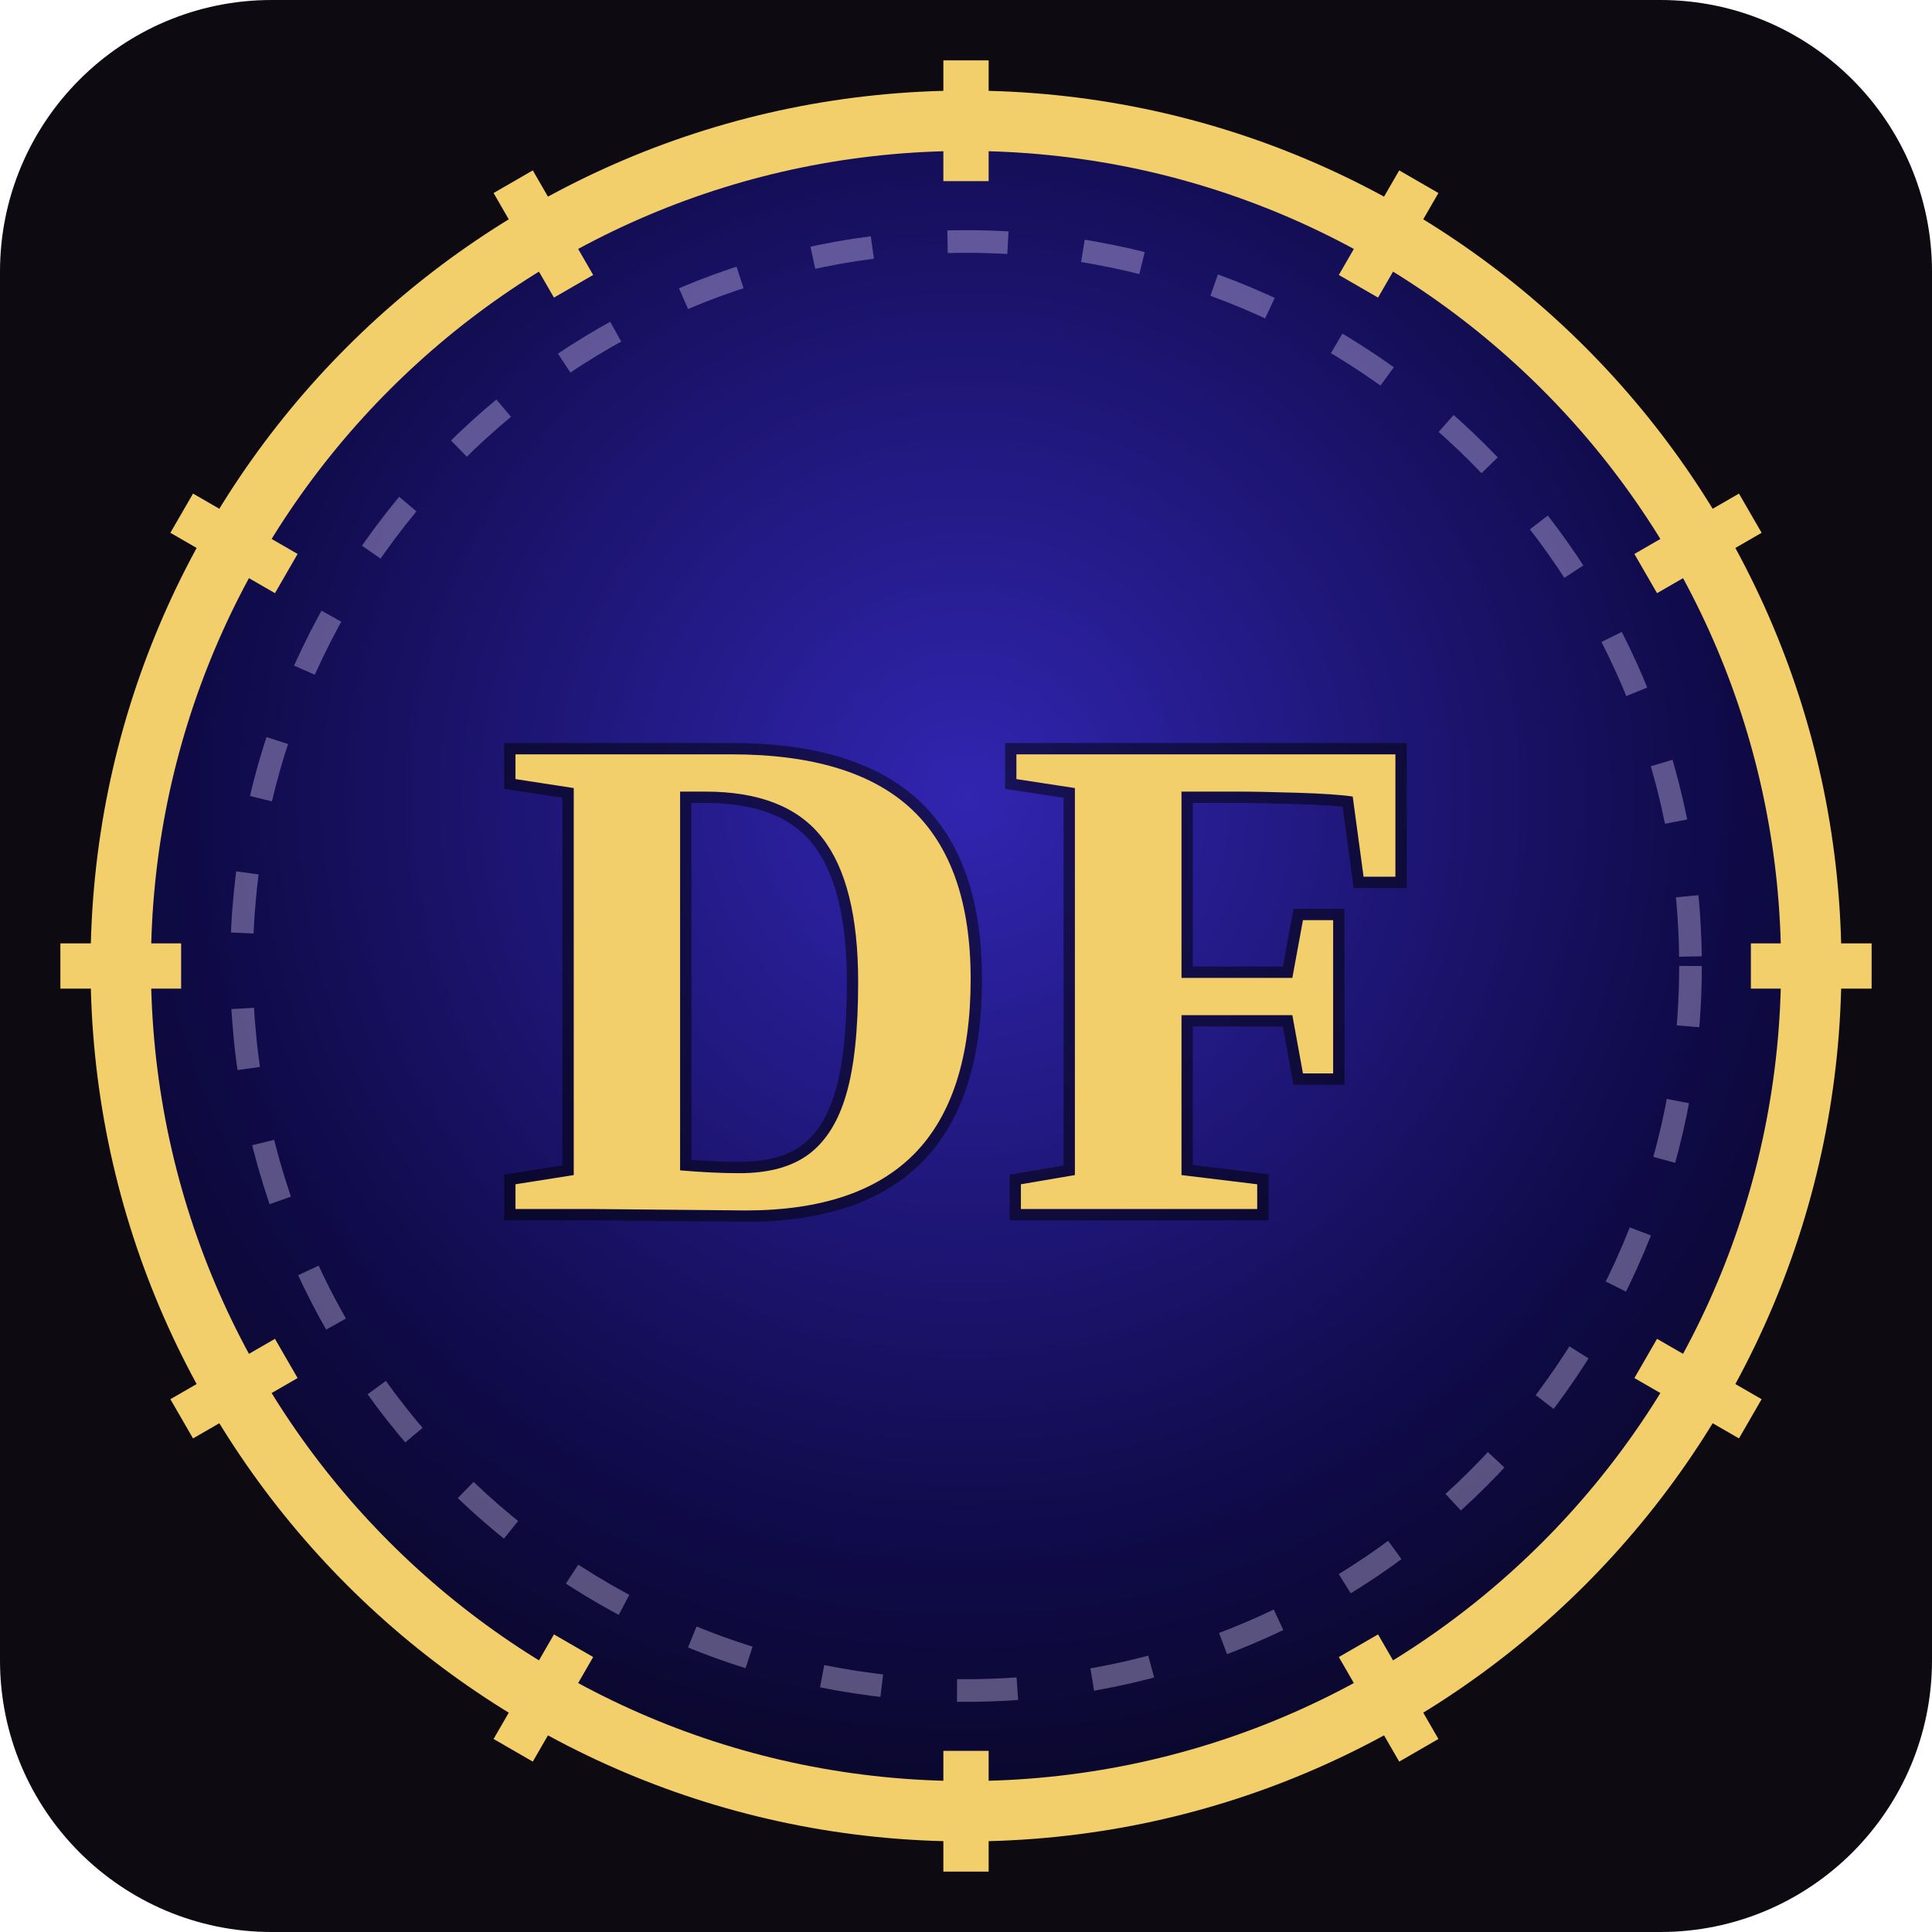
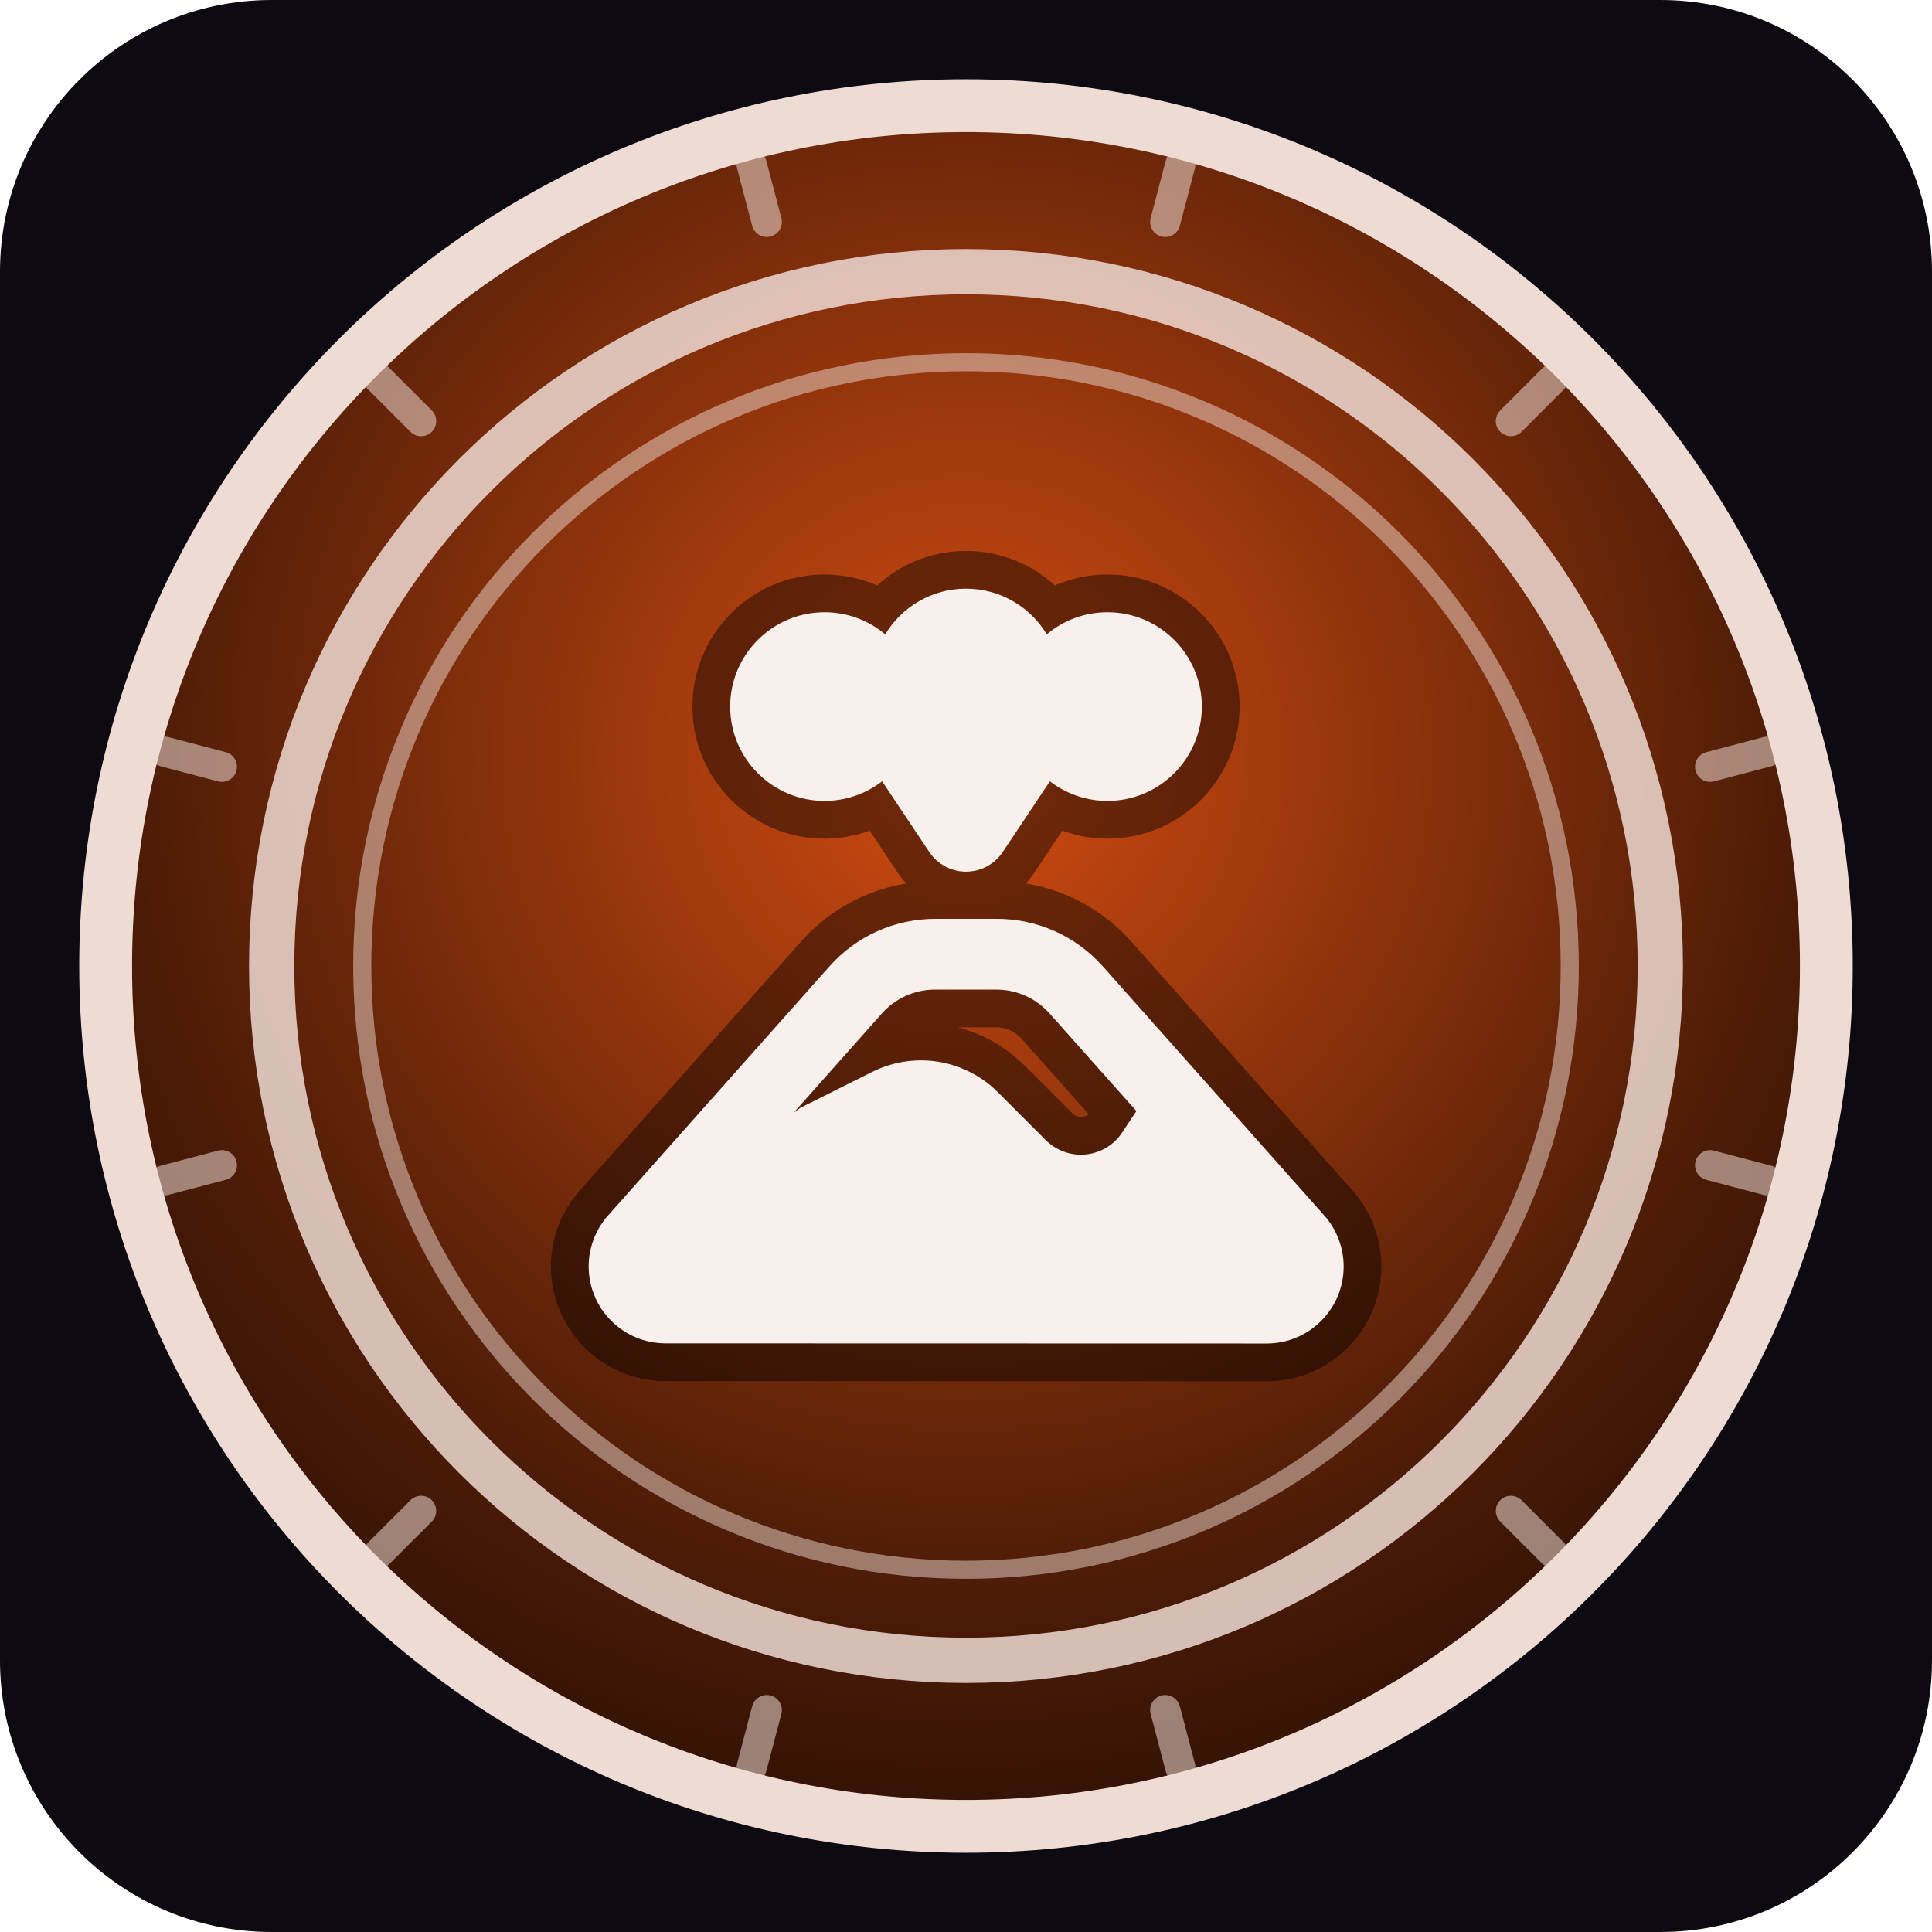
- <svg xmlns="http://www.w3.org/2000/svg" viewBox="0 0 128 128">
+ <svg xmlns="http://www.w3.org/2000/svg" viewBox="0 0 128 128" role="img" aria-label="disaster flames domain">
  <defs>
-     <radialGradient id="g" cx="50%" cy="40%" r="65%">
-       <stop offset="0%" stop-color="hsl(245,65%,42%)" />
-       <stop offset="70%" stop-color="hsl(245,75%,16%)" />
-       <stop offset="100%" stop-color="hsl(245,65%,8%)" />
+     <radialGradient id="g" cx="50%" cy="38%" r="68%">
+       <stop offset="0%" stop-color="hsl(18,85%,45%)" />
+       <stop offset="68%" stop-color="hsl(18,85%,17%)" />
+       <stop offset="100%" stop-color="hsl(18,85%,8%)" />
    </radialGradient>
  </defs>
  <rect width="128" height="128" rx="18" fill="#0d0a12" />
-   <circle cx="64" cy="64" r="56" fill="url(#g)" />
-   <circle cx="64" cy="64" r="56" fill="none" stroke="#f2cf6b" stroke-width="4" />
-   <circle cx="64" cy="64" r="48" fill="none" stroke="#e8d9ff" stroke-opacity=".35" stroke-width="1.5" stroke-dasharray="4 5" />
-   <line x1="64" y1="4" x2="64" y2="12" stroke="#f2cf6b" stroke-width="3" transform="rotate(0 64 64)" />
-   <line x1="64" y1="4" x2="64" y2="12" stroke="#f2cf6b" stroke-width="3" transform="rotate(30 64 64)" />
-   <line x1="64" y1="4" x2="64" y2="12" stroke="#f2cf6b" stroke-width="3" transform="rotate(60 64 64)" />
-   <line x1="64" y1="4" x2="64" y2="12" stroke="#f2cf6b" stroke-width="3" transform="rotate(90 64 64)" />
-   <line x1="64" y1="4" x2="64" y2="12" stroke="#f2cf6b" stroke-width="3" transform="rotate(120 64 64)" />
-   <line x1="64" y1="4" x2="64" y2="12" stroke="#f2cf6b" stroke-width="3" transform="rotate(150 64 64)" />
-   <line x1="64" y1="4" x2="64" y2="12" stroke="#f2cf6b" stroke-width="3" transform="rotate(180 64 64)" />
-   <line x1="64" y1="4" x2="64" y2="12" stroke="#f2cf6b" stroke-width="3" transform="rotate(210 64 64)" />
-   <line x1="64" y1="4" x2="64" y2="12" stroke="#f2cf6b" stroke-width="3" transform="rotate(240 64 64)" />
-   <line x1="64" y1="4" x2="64" y2="12" stroke="#f2cf6b" stroke-width="3" transform="rotate(270 64 64)" />
-   <line x1="64" y1="4" x2="64" y2="12" stroke="#f2cf6b" stroke-width="3" transform="rotate(300 64 64)" />
-   <line x1="64" y1="4" x2="64" y2="12" stroke="#f2cf6b" stroke-width="3" transform="rotate(330 64 64)" />
-   <text x="64" y="64" dy=".35em" text-anchor="middle" font-family="Georgia, 'Times New Roman', serif" font-weight="bold" font-size="46" fill="#f2cf6b" stroke="#000" stroke-opacity=".5" stroke-width="1.5" paint-order="stroke">DF</text>
+   <circle cx="64" cy="64" r="57" fill="url(#g)" />
+   <circle cx="64" cy="64" r="57" fill="none" stroke="hsl(18,45%,88%)" stroke-width="3.5" />
+   <g stroke="hsl(18,45%,88%)" stroke-opacity=".55" stroke-width="2" stroke-linecap="round">
+     <line x1="113.3" y1="50.8" x2="117.1" y2="49.8" />
+     <line x1="113.3" y1="77.2" x2="117.1" y2="78.2" />
+     <line x1="100.1" y1="100.1" x2="102.9" y2="102.9" />
+     <line x1="77.2" y1="113.3" x2="78.2" y2="117.1" />
+     <line x1="50.8" y1="113.3" x2="49.8" y2="117.1" />
+     <line x1="27.9" y1="100.1" x2="25.1" y2="102.9" />
+     <line x1="14.7" y1="77.2" x2="10.9" y2="78.2" />
+     <line x1="14.7" y1="50.8" x2="10.9" y2="49.8" />
+     <line x1="27.9" y1="27.9" x2="25.1" y2="25.1" />
+     <line x1="50.8" y1="14.7" x2="49.8" y2="10.9" />
+     <line x1="77.2" y1="14.7" x2="78.2" y2="10.9" />
+     <line x1="100.1" y1="27.9" x2="102.9" y2="25.1" />
+   </g>
+   <circle cx="64" cy="64" r="46" fill="none" stroke="hsl(18,45%,88%)" stroke-opacity=".85" stroke-width="3" />
+   <circle cx="64" cy="64" r="40" fill="none" stroke="hsl(18,45%,88%)" stroke-opacity=".5" stroke-width="1.2" />
+   <g transform="translate(39.00 39.00) scale(0.09766)" fill="hsl(18,40%,95%)" stroke="#000" stroke-opacity=".45" stroke-width="51.2" paint-order="stroke">
+     <path d="M160 144c-35.3 0-64-28.7-64-64s28.7-64 64-64c15.7 0 30 5.6 41.2 15 11.2-18.6 31.6-31 54.8-31s43.6 12.4 54.8 31c11.1-9.4 25.5-15 41.2-15 35.3 0 64 28.7 64 64s-28.7 64-64 64c-14.7 0-28.3-5-39.1-13.3l-32 48C275.3 187 266 192 256 192s-19.3-5-24.9-13.3l-32-48C188.3 139 174.7 144 160 144zM144 352l48.4-24.2c10.2-5.1 21.6-7.8 33-7.8 19.6 0 38.4 7.8 52.2 21.6l32.5 32.5c6.3 6.3 14.9 9.9 23.8 9.9 11.3 0 21.8-5.6 28-15l9.7-14.6-59-66.3c-9.1-10.2-22.2-16.1-35.9-16.1l-41.8 0c-13.7 0-26.8 5.9-35.9 16.1l-59.9 67.4 4.7-3.5zm19.4-95.8c18.2-20.5 44.3-32.2 71.8-32.2l41.8 0c27.4 0 53.5 11.7 71.8 32.2l150.2 169c8.5 9.5 13.2 21.9 13.2 34.7 0 28.8-23.4 52.2-52.2 52.2L52.2 512C23.4 512 0 488.6 0 459.8 0 447.1 4.7 434.7 13.2 425.2l150.2-169z" />
+   </g>
</svg>
